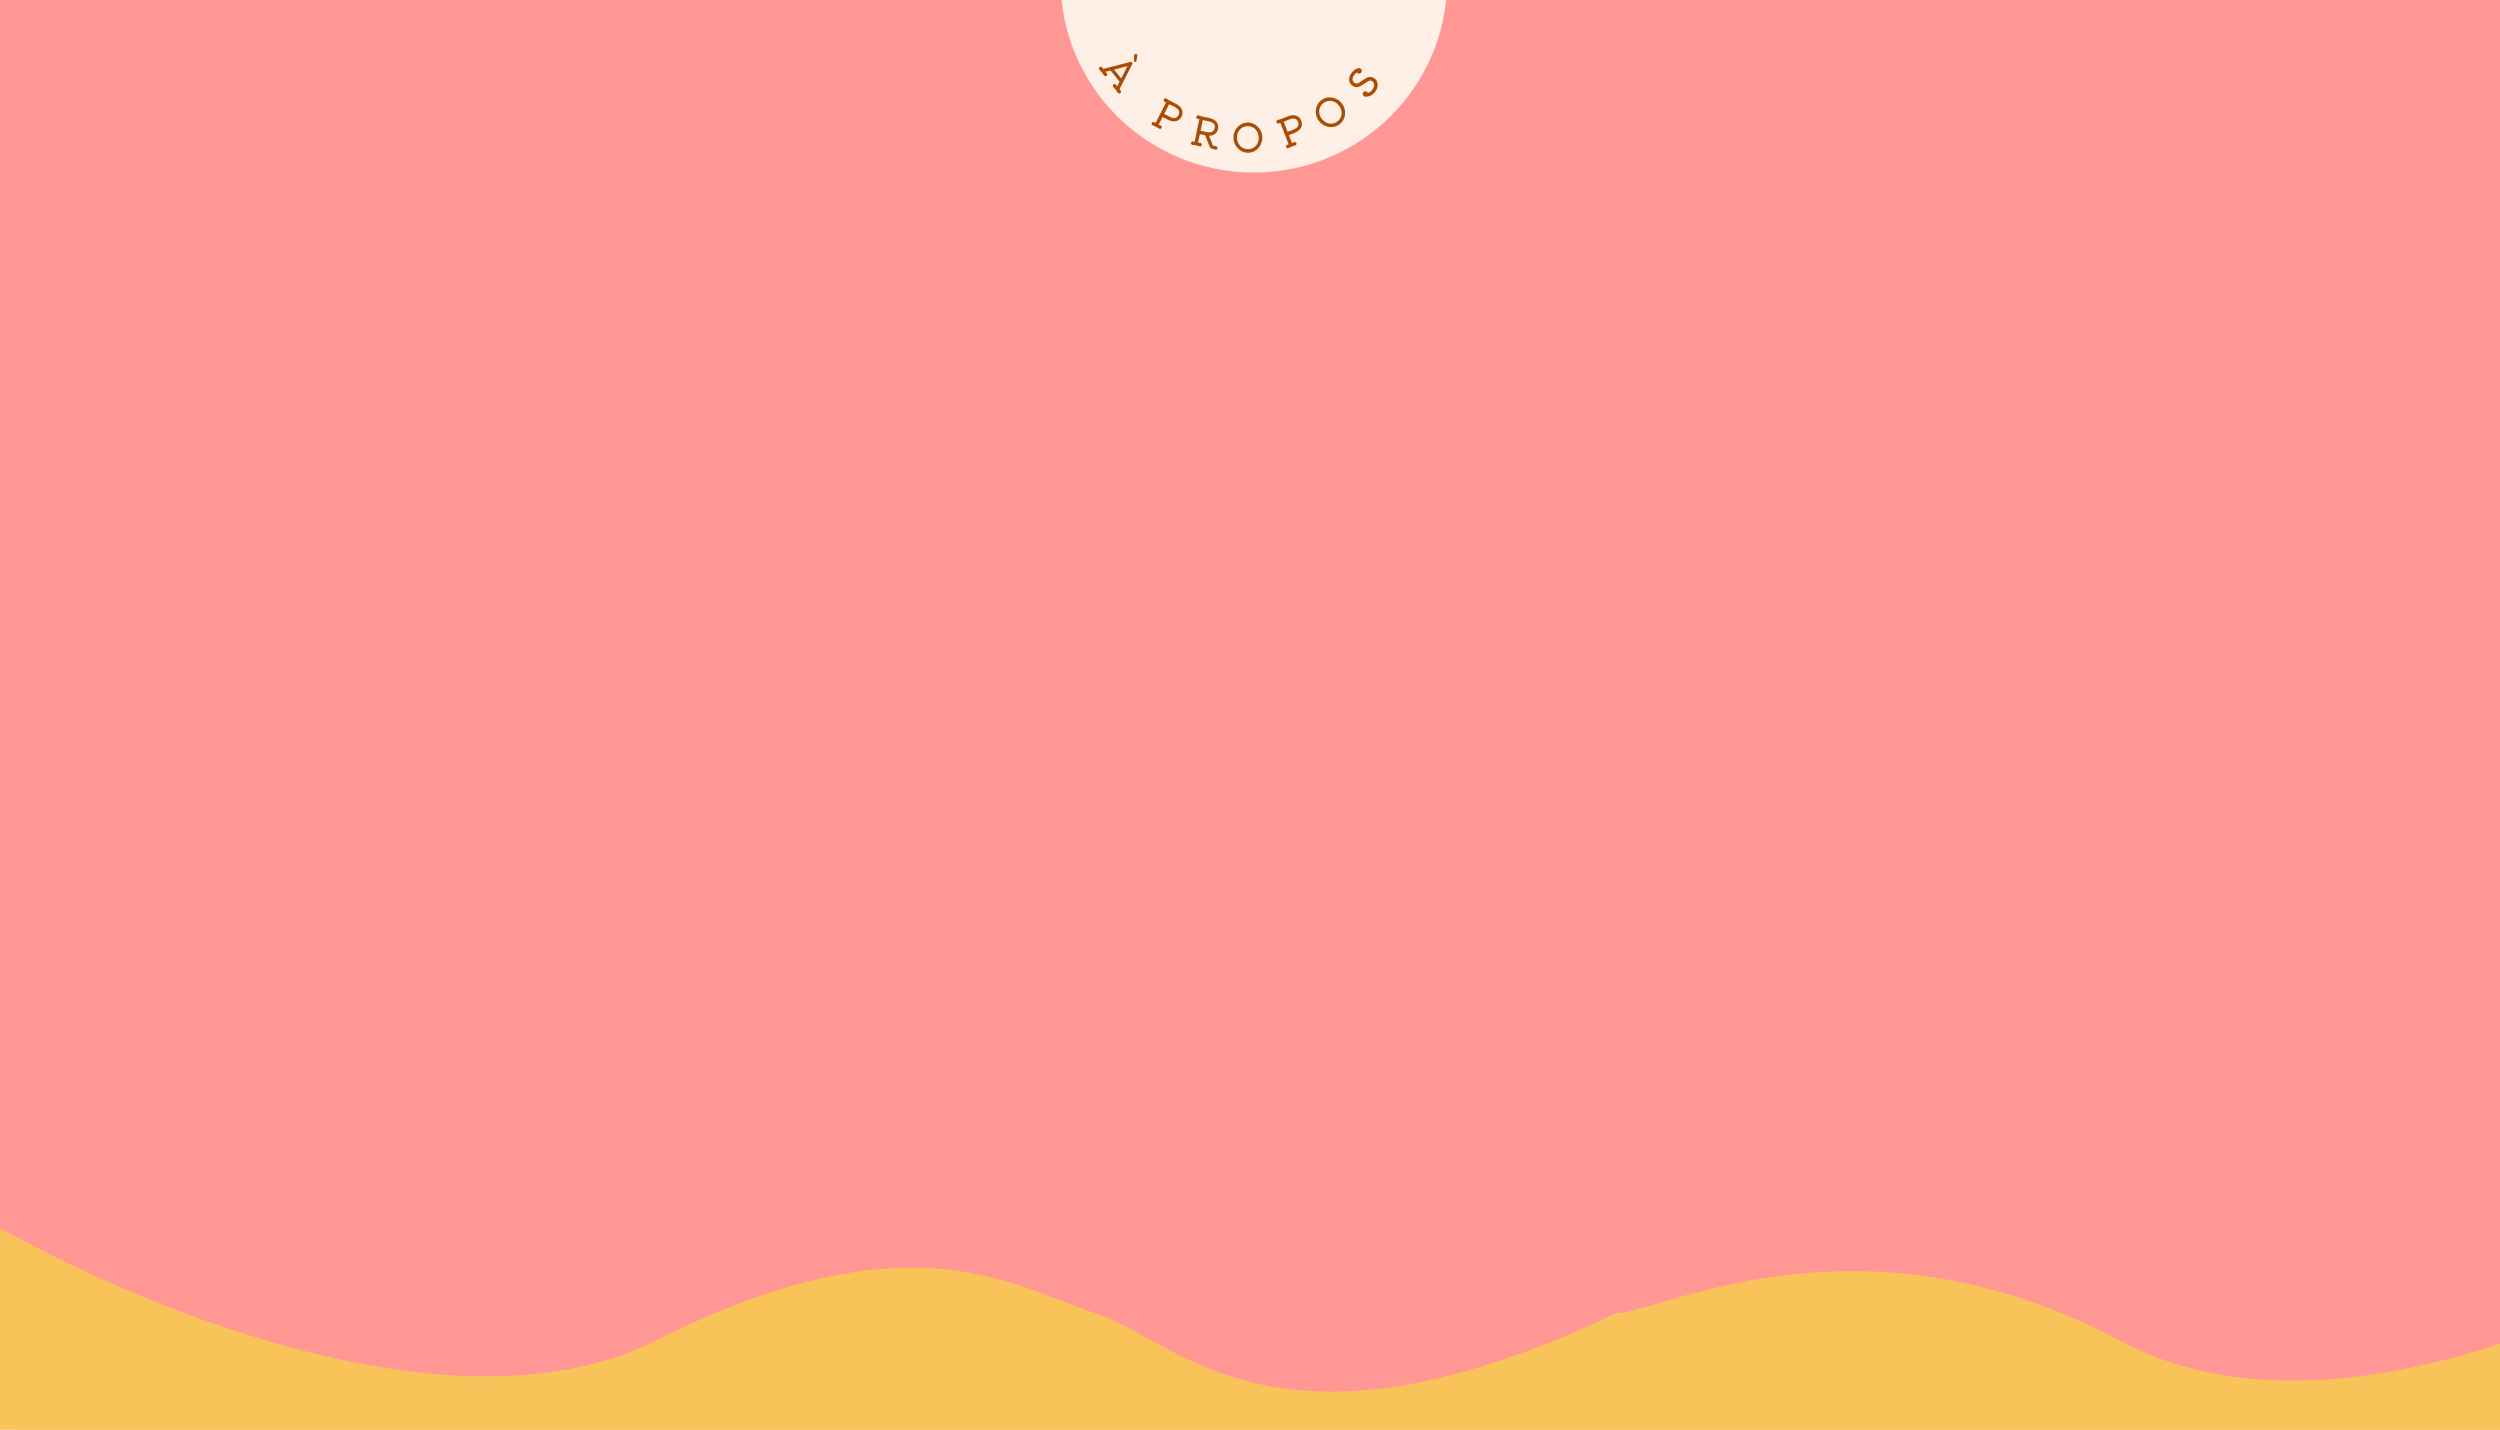
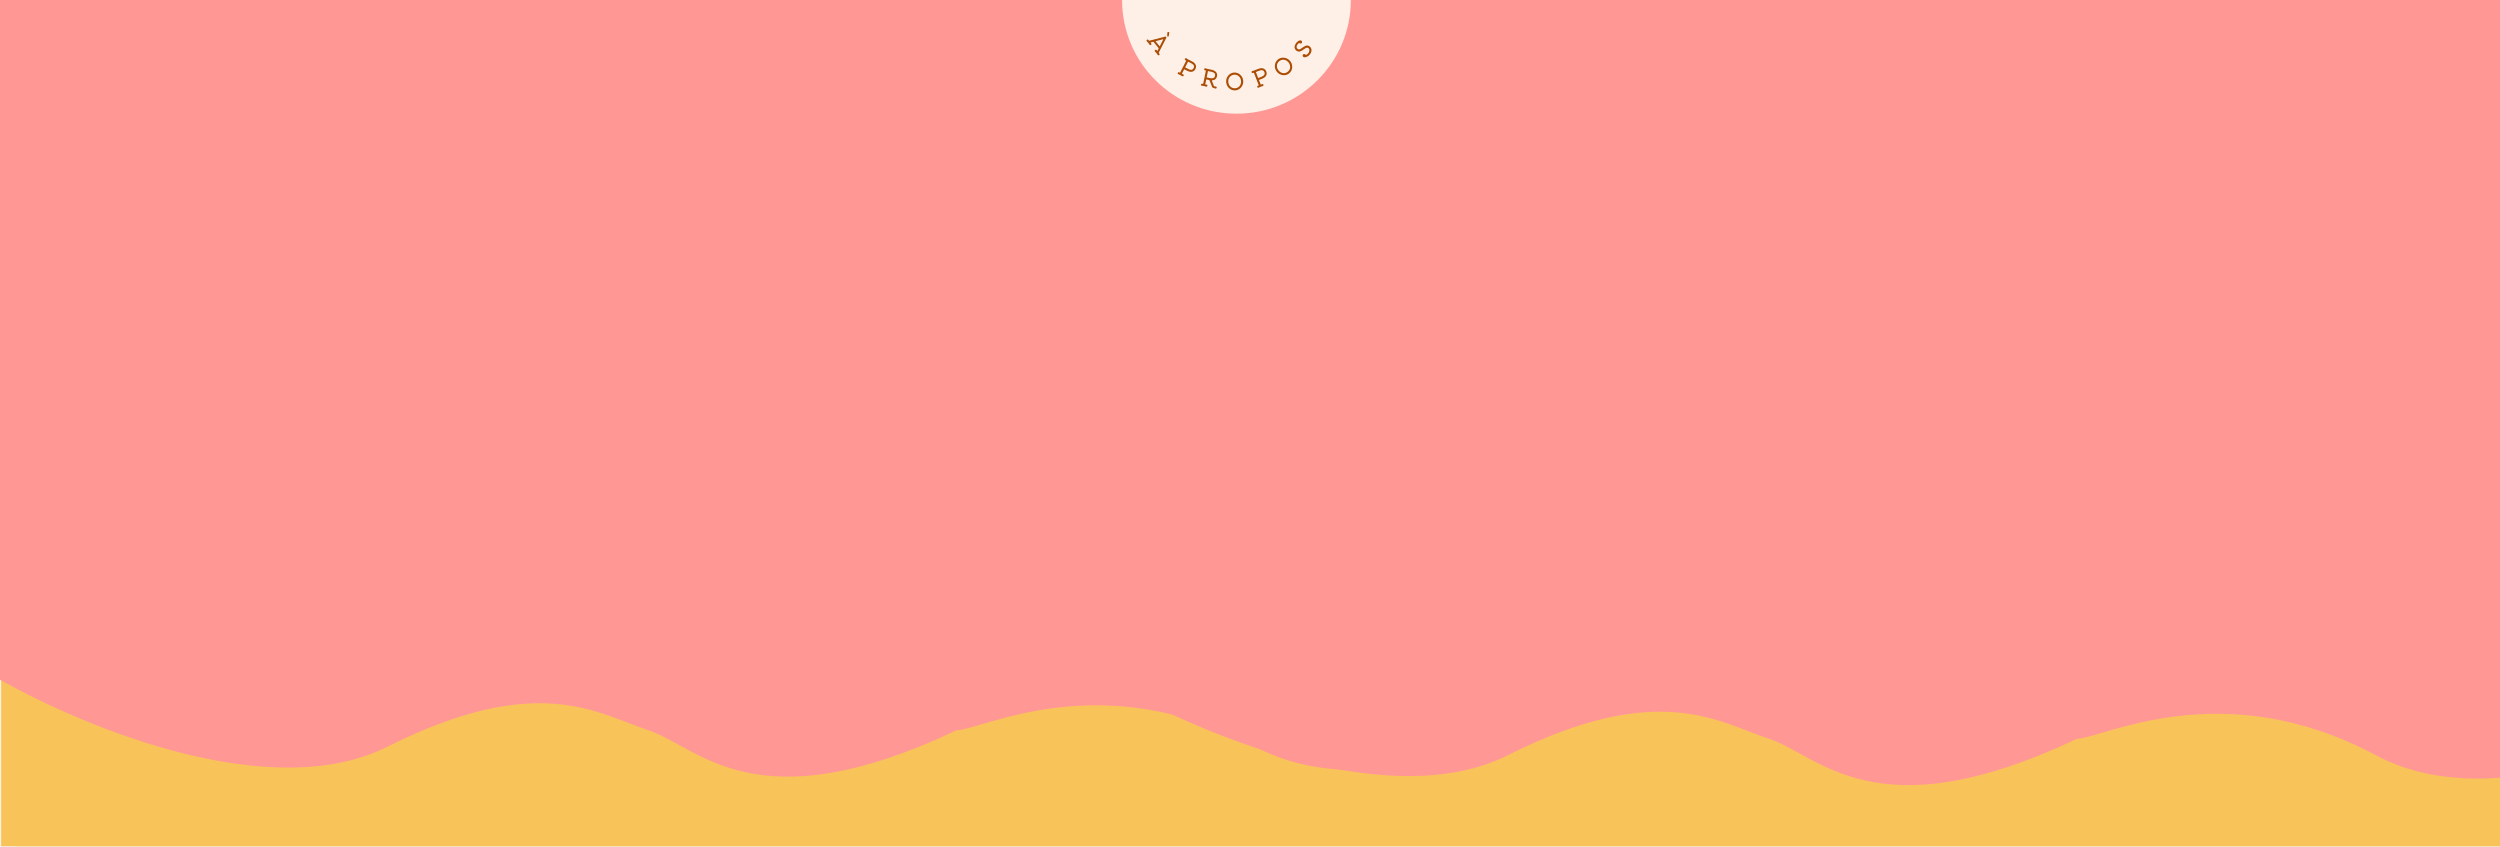
- <svg xmlns="http://www.w3.org/2000/svg" width="1920" height="1098" viewBox="0 0 1920 1098" fill="none">
+ <svg xmlns="http://www.w3.org/2000/svg" width="3244" height="1098" viewBox="0 0 3244 1098" fill="none">
  <g clip-path="url(#clip0_188_998)">
-     <rect width="1920" height="1098" fill="#FEF0E7" />
-     <path d="M848.075 819.191C783.197 840.575 706.154 896.175 511.519 797.807C364.531 723.519 128.894 818.705 12 884.766V1098.31H1926V797.807C1828.31 764.519 1718.08 750.767 1630.67 797.807C1431.98 904.728 1277.89 819.191 1245.46 819.191C985.942 695.162 912.954 797.807 848.075 819.191Z" fill="#F8C459" stroke="#F8C459" stroke-width="37" stroke-linecap="round" />
-     <path d="M841.317 1008.62C776.032 987.231 698.506 931.632 502.651 1030C354.742 1104.29 117.627 1009.1 0 943.041V-337H1926V1030C1827.69 1063.29 1716.78 1077.04 1628.82 1030C1428.88 923.078 1273.83 1008.62 1241.19 1008.62C980.048 1132.64 906.602 1030 841.317 1008.62Z" fill="#FF9894" />
-     <path d="M962.964 132.5C1044.94 132.5 1111.39 66.462 1111.39 -15H814.539C814.539 66.462 880.991 132.5 962.964 132.5Z" fill="#FEF0E7" />
-     <path d="M870.824 46.576L870.984 42.579C870.996 42.205 871.161 41.89 871.478 41.636C871.732 41.433 872.031 41.35 872.374 41.388C872.733 41.413 873.02 41.561 873.236 41.83C873.478 42.132 873.564 42.467 873.494 42.835L872.82 46.775C872.782 46.988 872.651 47.183 872.429 47.361C872.207 47.539 871.967 47.614 871.71 47.585C871.424 47.554 871.192 47.427 871.014 47.205C870.887 47.046 870.824 46.836 870.824 46.576ZM860.666 69.559C860.907 69.861 861.007 70.197 860.966 70.569C860.941 70.928 860.77 71.234 860.452 71.489C860.135 71.743 859.778 71.833 859.381 71.76C858.996 71.704 858.685 71.51 858.447 71.18C857.818 70.199 857.287 69.439 856.855 68.899C856.384 68.312 855.759 67.628 854.977 66.847C854.707 66.542 854.586 66.196 854.614 65.809C854.643 65.421 854.816 65.101 855.133 64.846C855.451 64.592 855.781 64.484 856.124 64.522C856.495 64.563 856.802 64.734 857.043 65.036C857.158 65.179 857.27 65.336 857.382 65.507C857.506 65.695 857.615 65.88 857.711 66.064C857.863 66.255 857.987 66.247 858.082 66.04L859.686 62.92C859.759 62.783 859.751 62.659 859.662 62.548L853.065 54.311C852.989 54.216 852.87 54.181 852.708 54.206L849.312 55.089C849.268 55.099 849.23 55.116 849.198 55.142C849.103 55.218 849.106 55.32 849.208 55.447C849.379 55.596 849.536 55.743 849.679 55.889C849.822 56.035 849.951 56.18 850.065 56.323C850.307 56.624 850.401 56.953 850.347 57.309C850.322 57.667 850.15 57.974 849.833 58.228C849.516 58.482 849.165 58.581 848.78 58.524C848.396 58.467 848.085 58.273 847.847 57.943C847.205 56.947 846.674 56.186 846.254 55.663C845.771 55.059 845.145 54.375 844.377 53.611C844.107 53.306 843.979 52.952 843.995 52.548C844.023 52.161 844.196 51.84 844.514 51.586C844.831 51.332 845.168 51.232 845.523 51.285C845.895 51.327 846.201 51.498 846.443 51.799C846.57 51.958 846.683 52.115 846.781 52.271C846.88 52.426 846.978 52.582 847.077 52.737L847.115 52.785C847.179 52.864 847.283 52.898 847.43 52.885L868.314 47.492C868.806 47.358 869.211 47.49 869.529 47.886C869.834 48.267 869.867 48.683 869.629 49.134L859.841 68.383C859.797 68.523 859.806 68.632 859.87 68.712C859.997 68.871 860.126 69.015 860.256 69.145C860.415 69.278 860.551 69.416 860.666 69.559ZM865.691 51.194C865.774 51.102 865.783 51.016 865.72 50.937C865.681 50.889 865.596 50.88 865.462 50.908L856.013 53.357C855.969 53.366 855.931 53.384 855.899 53.409C855.788 53.498 855.783 53.606 855.885 53.733L860.842 59.923C860.994 60.113 861.126 60.099 861.237 59.88L865.691 51.194Z" fill="#AB4D05" />
-     <path d="M903.143 79.706C905.425 80.87 906.95 82.333 907.718 84.094C908.495 85.837 908.394 87.669 907.414 89.589C906.435 91.509 905.007 92.675 903.13 93.087C901.281 93.49 899.17 93.087 896.797 91.876L893.102 89.992C892.939 89.909 892.816 89.948 892.733 90.111L889.975 95.518C889.901 95.663 889.928 95.768 890.054 95.832C890.29 95.953 890.521 96.059 890.747 96.152C890.983 96.226 891.214 96.31 891.441 96.403C891.822 96.552 892.074 96.817 892.198 97.2C892.332 97.565 892.306 97.928 892.121 98.291C891.946 98.635 891.662 98.855 891.27 98.952C890.887 99.076 890.533 99.033 890.208 98.821C889.701 98.517 889.257 98.245 888.877 98.005C888.488 97.784 888.112 97.581 887.75 97.396C887.388 97.211 887.012 97.031 886.622 96.855C886.242 96.707 885.788 96.521 885.263 96.299C884.9 96.159 884.643 95.903 884.491 95.528C884.34 95.154 884.356 94.786 884.541 94.424C884.726 94.062 884.992 93.832 885.338 93.735C885.694 93.619 886.043 93.65 886.388 93.825C886.514 93.89 886.637 93.963 886.754 94.046C886.89 94.138 887.034 94.235 887.188 94.336L887.243 94.364C887.369 94.429 887.47 94.388 887.544 94.243L895.402 78.839C895.476 78.694 895.449 78.589 895.323 78.524C895.178 78.45 895.024 78.394 894.86 78.357C894.724 78.31 894.584 78.25 894.439 78.176C894.095 78.001 893.856 77.73 893.722 77.366C893.598 76.983 893.624 76.619 893.799 76.275C894.003 75.876 894.3 75.629 894.692 75.532C895.111 75.426 895.502 75.488 895.864 75.719C896.198 75.958 896.542 76.202 896.894 76.45C897.274 76.689 897.646 76.902 898.008 77.086L903.143 79.706ZM894.202 87.231C894.119 87.394 894.159 87.518 894.322 87.601L898.261 89.61C901.54 91.283 903.812 90.878 905.078 88.397C906.381 85.843 905.325 83.729 901.91 82.056L898.133 80.129C897.97 80.046 897.847 80.086 897.764 80.249L894.202 87.231Z" fill="#AB4D05" />
-     <path d="M933.855 112.229C934.262 112.272 934.576 112.461 934.797 112.797C935.042 113.118 935.124 113.477 935.041 113.876C934.959 114.274 934.742 114.572 934.39 114.769C934.058 114.97 933.694 115.02 933.3 114.917C933.225 114.881 932.914 114.775 932.369 114.6C931.824 114.426 931.292 114.285 930.775 114.178C929.918 114.001 929.335 113.507 929.025 112.695L925.628 104.114C925.593 103.982 925.496 103.9 925.336 103.867L921.752 103.127C921.573 103.09 921.465 103.161 921.428 103.34L920.2 109.284C920.167 109.443 920.22 109.537 920.36 109.566C920.618 109.62 920.869 109.661 921.113 109.69C921.36 109.7 921.605 109.72 921.848 109.749C922.254 109.791 922.568 109.981 922.789 110.317C923.015 110.634 923.086 110.991 923.004 111.389C922.922 111.787 922.714 112.087 922.382 112.289C922.05 112.49 921.687 112.539 921.293 112.437C920.747 112.262 920.26 112.11 919.83 111.979C919.416 111.873 919.01 111.779 918.612 111.697C918.213 111.614 917.803 111.54 917.381 111.473C916.954 111.427 916.446 111.374 915.856 111.314C915.454 111.252 915.13 111.061 914.885 110.74C914.66 110.424 914.588 110.066 914.67 109.668C914.753 109.27 914.948 108.978 915.256 108.792C915.568 108.587 915.914 108.523 916.292 108.601C916.432 108.63 916.569 108.669 916.704 108.718C916.859 108.77 917.025 108.825 917.2 108.882L917.259 108.895C917.399 108.923 917.485 108.858 917.518 108.699L921.016 91.763C921.057 91.564 920.984 91.466 920.797 91.468L920.067 91.38C919.657 91.358 919.319 91.184 919.054 90.859C918.793 90.515 918.705 90.133 918.792 89.715C918.882 89.277 919.104 88.959 919.456 88.762C919.832 88.549 920.225 88.506 920.635 88.632C921.021 88.774 921.417 88.918 921.823 89.064C922.252 89.195 922.666 89.301 923.065 89.383L928.525 90.542C931.129 91.101 933.037 92.118 934.248 93.593C935.483 95.052 935.882 96.837 935.446 98.948C935.105 100.601 934.361 101.89 933.215 102.816C932.093 103.726 930.664 104.21 928.929 104.266C928.702 104.261 928.629 104.36 928.712 104.564L931.526 111.748C931.561 111.88 931.668 111.964 931.847 112.001C932.552 112.105 933.222 112.181 933.855 112.229ZM928.323 93.179L923.992 92.284C923.812 92.247 923.704 92.318 923.667 92.497L922.082 100.174C922.045 100.353 922.116 100.461 922.295 100.498L926.626 101.393C930.23 102.137 932.314 101.145 932.878 98.417C933.445 95.669 931.927 93.923 928.323 93.179Z" fill="#AB4D05" />
-     <path d="M957.424 94.15C958.944 94.025 960.398 94.21 961.785 94.708C963.171 95.185 964.415 95.919 965.517 96.909C966.618 97.879 967.509 99.04 968.192 100.391C968.895 101.741 969.312 103.206 969.443 104.787C969.575 106.388 969.405 107.911 968.933 109.358C968.481 110.803 967.793 112.105 966.868 113.262C965.942 114.4 964.835 115.328 963.548 116.046C962.259 116.744 960.855 117.156 959.335 117.282C957.815 117.407 956.362 117.232 954.976 116.754C953.589 116.257 952.345 115.523 951.244 114.553C950.142 113.563 949.24 112.393 948.537 111.043C947.854 109.692 947.446 108.216 947.314 106.615C947.183 105.034 947.344 103.521 947.796 102.076C948.268 100.629 948.967 99.337 949.893 98.2C950.818 97.042 951.925 96.114 953.214 95.416C954.501 94.698 955.904 94.276 957.424 94.15ZM959.107 114.516C960.707 114.383 962.095 113.891 963.269 113.039C964.442 112.167 965.328 111.043 965.929 109.668C966.548 108.27 966.787 106.72 966.646 105.018C966.506 103.316 966.016 101.836 965.178 100.579C964.36 99.32 963.291 98.368 961.973 97.722C960.673 97.054 959.233 96.786 957.653 96.916C956.052 97.048 954.655 97.551 953.462 98.425C952.288 99.277 951.391 100.402 950.772 101.8C950.172 103.175 949.941 104.704 950.08 106.386C950.219 108.068 950.698 109.549 951.518 110.827C952.358 112.105 953.438 113.076 954.758 113.743C956.076 114.389 957.526 114.646 959.107 114.516Z" fill="#AB4D05" />
-     <path d="M989.144 89.318C991.532 88.391 993.639 88.227 995.464 88.827C997.282 89.409 998.581 90.704 999.361 92.713C1000.14 94.722 1000.06 96.564 999.117 98.239C998.186 99.887 996.479 101.193 993.996 102.157L990.129 103.658C989.959 103.724 989.907 103.842 989.973 104.013L992.169 109.671C992.228 109.823 992.324 109.873 992.456 109.821C992.703 109.726 992.936 109.624 993.156 109.517C993.369 109.391 993.585 109.274 993.805 109.167C994.17 108.982 994.536 108.97 994.905 109.133C995.266 109.276 995.52 109.538 995.667 109.917C995.807 110.277 995.782 110.635 995.594 110.992C995.431 111.36 995.163 111.596 994.788 111.697C994.223 111.873 993.725 112.023 993.293 112.147C992.869 112.289 992.467 112.434 992.088 112.582C991.709 112.729 991.324 112.889 990.933 113.063C990.569 113.248 990.129 113.462 989.613 113.706C989.267 113.884 988.905 113.905 988.525 113.769C988.145 113.632 987.881 113.375 987.734 112.996C987.587 112.617 987.592 112.266 987.75 111.942C987.901 111.6 988.157 111.359 988.517 111.22C988.65 111.168 988.786 111.126 988.926 111.094C989.085 111.054 989.253 111.01 989.431 110.963L989.488 110.941C989.621 110.889 989.658 110.788 989.599 110.636L983.341 94.514C983.282 94.363 983.187 94.313 983.054 94.364C982.902 94.423 982.758 94.501 982.621 94.598C982.496 94.668 982.357 94.733 982.206 94.792C981.846 94.931 981.485 94.93 981.124 94.786C980.756 94.624 980.501 94.362 980.362 94.002C980.2 93.585 980.213 93.198 980.402 92.842C980.602 92.459 980.909 92.209 981.321 92.092C981.723 92.002 982.133 91.908 982.553 91.81C982.985 91.686 983.391 91.551 983.77 91.404L989.144 89.318ZM988.803 100.999C988.869 101.17 988.988 101.222 989.158 101.156L993.281 99.555C996.712 98.224 997.923 96.259 996.915 93.662C995.878 90.99 993.598 90.37 990.075 91.802L986.123 93.337C985.953 93.403 985.9 93.521 985.967 93.692L988.803 100.999Z" fill="#AB4D05" />
-     <path d="M1014.66 77.022C1015.87 76.088 1017.19 75.451 1018.62 75.112C1020.04 74.756 1021.49 74.693 1022.95 74.923C1024.4 75.136 1025.78 75.623 1027.09 76.383C1028.42 77.132 1029.56 78.133 1030.54 79.386C1031.52 80.656 1032.21 82.026 1032.6 83.497C1033.01 84.955 1033.14 86.421 1033 87.895C1032.84 89.354 1032.42 90.735 1031.73 92.039C1031.03 93.327 1030.08 94.438 1028.87 95.372C1027.67 96.306 1026.35 96.95 1024.93 97.306C1023.5 97.645 1022.06 97.709 1020.6 97.495C1019.14 97.266 1017.75 96.777 1016.42 96.029C1015.11 95.268 1013.96 94.253 1012.98 92.983C1012.01 91.729 1011.32 90.374 1010.91 88.916C1010.52 87.445 1010.4 85.981 1010.56 84.523C1010.7 83.048 1011.12 81.667 1011.82 80.379C1012.51 79.075 1013.46 77.956 1014.66 77.022ZM1027.17 93.177C1028.44 92.194 1029.34 91.025 1029.86 89.671C1030.37 88.3 1030.5 86.875 1030.25 85.394C1030.01 83.885 1029.36 82.455 1028.32 81.105C1027.27 79.754 1026.05 78.781 1024.67 78.184C1023.29 77.575 1021.88 77.359 1020.42 77.537C1018.97 77.685 1017.61 78.245 1016.36 79.216C1015.09 80.2 1014.19 81.383 1013.67 82.766C1013.15 84.12 1013.01 85.552 1013.26 87.061C1013.5 88.542 1014.14 89.949 1015.18 91.284C1016.21 92.618 1017.42 93.598 1018.8 94.223C1020.2 94.835 1021.64 95.061 1023.11 94.9C1024.56 94.723 1025.92 94.149 1027.17 93.177Z" fill="#AB4D05" />
-     <path d="M1040.02 63.42C1040.61 63.925 1041.21 64.165 1041.83 64.141C1042.45 64.088 1043.09 63.879 1043.76 63.512C1044.45 63.129 1045.15 62.671 1045.86 62.137C1046.58 61.603 1047.32 61.088 1048.09 60.59C1048.84 60.08 1049.62 59.682 1050.43 59.395C1051.24 59.079 1052.08 58.971 1052.94 59.07C1053.79 59.14 1054.68 59.511 1055.6 60.183C1056.6 60.914 1057.3 61.839 1057.69 62.956C1058.09 64.057 1058.19 65.244 1057.96 66.515C1057.74 67.787 1057.19 69.014 1056.33 70.197C1055.25 71.674 1054.09 72.714 1052.84 73.316C1051.58 73.905 1050.43 74.237 1049.4 74.311C1048.62 74.374 1047.96 74.208 1047.42 73.812C1046.96 73.476 1046.68 73.041 1046.56 72.505C1046.45 71.97 1046.6 71.423 1047.01 70.865C1047.34 70.405 1047.79 70.153 1048.35 70.109C1048.92 70.049 1049.42 70.175 1049.85 70.487C1050.06 70.643 1050.25 70.854 1050.41 71.12C1050.5 71.265 1050.61 71.321 1050.74 71.287C1051.38 71.1 1051.97 70.803 1052.52 70.398C1053.08 69.976 1053.56 69.494 1053.95 68.952C1054.48 68.229 1054.86 67.45 1055.1 66.613C1055.31 65.764 1055.34 64.967 1055.18 64.221C1055 63.462 1054.6 62.855 1053.98 62.4C1053.42 61.992 1052.84 61.829 1052.22 61.91C1051.59 61.979 1050.95 62.211 1050.28 62.605C1049.61 62.972 1048.92 63.414 1048.22 63.931C1047.51 64.449 1046.78 64.956 1046.01 65.454C1045.25 65.935 1044.48 66.326 1043.68 66.624C1042.88 66.895 1042.07 66.993 1041.24 66.918C1040.41 66.843 1039.57 66.494 1038.72 65.87C1037.78 65.187 1037.11 64.441 1036.69 63.633C1036.27 62.797 1036.07 61.947 1036.1 61.084C1036.1 60.21 1036.28 59.354 1036.61 58.516C1036.93 57.666 1037.36 56.871 1037.9 56.132C1038.58 55.196 1039.37 54.397 1040.25 53.735C1041.14 53.073 1042 52.647 1042.85 52.458C1043.7 52.252 1044.43 52.364 1045.02 52.796C1045.47 53.148 1045.73 53.608 1045.82 54.177C1045.92 54.728 1045.81 55.234 1045.47 55.694C1045.13 56.154 1044.68 56.428 1044.11 56.517C1043.56 56.589 1043.05 56.457 1042.59 56.121C1042.43 56.001 1042.32 55.909 1042.26 55.845C1042.16 55.716 1042.08 55.67 1042.02 55.708C1041.75 55.837 1041.42 56.085 1041.03 56.452C1040.64 56.803 1040.28 57.216 1039.93 57.692C1039.54 58.234 1039.22 58.844 1038.97 59.523C1038.73 60.172 1038.67 60.836 1038.8 61.514C1038.92 62.179 1039.33 62.814 1040.02 63.42Z" fill="#AB4D05" />
+     <rect width="3244" height="1098" fill="#FEF0E7" />
+     <path d="M1428.31 819.137C1319.03 840.502 1189.25 896.051 861.405 797.772C613.814 723.552 216.9 818.652 20 884.653V1098H3244V797.772C3079.44 764.514 2893.78 750.774 2746.54 797.772C2411.86 904.597 2152.31 819.137 2097.67 819.137C1660.54 695.22 1537.59 797.772 1428.31 819.137Z" fill="#F8C459" stroke="#F8C459" stroke-width="37" stroke-linecap="round" />
+     <path d="M2295.32 958.616C2230.03 937.231 2152.51 881.632 1956.65 980C1808.74 1054.29 1571.63 959.101 1454 893.041V-387H3380V980C3281.69 1013.29 3170.78 1027.04 3082.82 980C2882.88 873.078 2727.83 958.616 2695.19 958.616C2434.05 1082.64 2360.6 980 2295.32 958.616Z" fill="#FF9894" />
+     <path d="M841.317 947.616C776.032 926.231 698.506 870.632 502.651 969C354.742 1043.29 117.627 948.101 0 882.041V-398H1926V969C1827.69 1002.29 1716.78 1016.04 1628.82 969C1428.88 862.078 1273.83 947.616 1241.19 947.616C980.048 1071.64 906.602 969 841.317 947.616Z" fill="#FF9894" />
+     <path d="M1604.42 147.5C1686.4 147.5 1752.85 81.462 1752.85 0H1456C1456 81.462 1522.45 147.5 1604.42 147.5Z" fill="#FEF0E7" />
+     <path d="M1514.57 46.576L1514.73 42.579C1514.74 42.205 1514.91 41.89 1515.22 41.636C1515.48 41.433 1515.78 41.35 1516.12 41.388C1516.48 41.413 1516.77 41.561 1516.98 41.83C1517.22 42.132 1517.31 42.467 1517.24 42.835L1516.57 46.775C1516.53 46.988 1516.4 47.183 1516.18 47.361C1515.95 47.539 1515.71 47.614 1515.46 47.585C1515.17 47.554 1514.94 47.427 1514.76 47.205C1514.63 47.046 1514.57 46.836 1514.57 46.576ZM1504.41 69.559C1504.65 69.861 1504.75 70.197 1504.71 70.569C1504.69 70.928 1504.52 71.234 1504.2 71.489C1503.88 71.743 1503.52 71.833 1503.13 71.76C1502.74 71.704 1502.43 71.51 1502.19 71.18C1501.56 70.199 1501.03 69.439 1500.6 68.899C1500.13 68.312 1499.5 67.628 1498.72 66.847C1498.45 66.542 1498.33 66.196 1498.36 65.809C1498.39 65.421 1498.56 65.101 1498.88 64.846C1499.2 64.592 1499.53 64.484 1499.87 64.522C1500.24 64.563 1500.55 64.734 1500.79 65.036C1500.9 65.179 1501.02 65.336 1501.13 65.507C1501.25 65.695 1501.36 65.88 1501.46 66.064C1501.61 66.255 1501.73 66.247 1501.83 66.04L1503.43 62.92C1503.5 62.783 1503.5 62.659 1503.41 62.548L1496.81 54.311C1496.74 54.216 1496.62 54.181 1496.45 54.206L1493.06 55.089C1493.01 55.099 1492.98 55.116 1492.94 55.142C1492.85 55.218 1492.85 55.32 1492.95 55.447C1493.13 55.596 1493.28 55.743 1493.43 55.889C1493.57 56.035 1493.7 56.18 1493.81 56.323C1494.05 56.624 1494.15 56.953 1494.09 57.309C1494.07 57.667 1493.9 57.974 1493.58 58.228C1493.26 58.482 1492.91 58.581 1492.53 58.524C1492.14 58.467 1491.83 58.273 1491.59 57.943C1490.95 56.947 1490.42 56.186 1490 55.663C1489.52 55.059 1488.89 54.375 1488.12 53.611C1487.85 53.306 1487.73 52.952 1487.74 52.548C1487.77 52.161 1487.94 51.84 1488.26 51.586C1488.58 51.332 1488.91 51.232 1489.27 51.285C1489.64 51.327 1489.95 51.498 1490.19 51.799C1490.32 51.958 1490.43 52.115 1490.53 52.271C1490.63 52.426 1490.72 52.582 1490.82 52.737L1490.86 52.785C1490.92 52.864 1491.03 52.898 1491.18 52.885L1512.06 47.492C1512.55 47.358 1512.96 47.49 1513.27 47.886C1513.58 48.267 1513.61 48.683 1513.38 49.134L1503.59 68.383C1503.54 68.523 1503.55 68.632 1503.62 68.712C1503.74 68.871 1503.87 69.015 1504 69.145C1504.16 69.278 1504.3 69.416 1504.41 69.559ZM1509.44 51.194C1509.52 51.102 1509.53 51.016 1509.47 50.937C1509.43 50.889 1509.34 50.88 1509.21 50.908L1499.76 53.357C1499.71 53.366 1499.68 53.384 1499.65 53.409C1499.53 53.498 1499.53 53.606 1499.63 53.733L1504.59 59.923C1504.74 60.113 1504.87 60.099 1504.98 59.88L1509.44 51.194Z" fill="#AB4D05" />
+     <path d="M1546.89 79.706C1549.17 80.87 1550.7 82.333 1551.46 84.094C1552.24 85.837 1552.14 87.669 1551.16 89.589C1550.18 91.509 1548.75 92.675 1546.88 93.087C1545.03 93.49 1542.92 93.087 1540.54 91.876L1536.85 89.992C1536.69 89.909 1536.56 89.948 1536.48 90.111L1533.72 95.518C1533.65 95.663 1533.67 95.768 1533.8 95.832C1534.04 95.953 1534.27 96.059 1534.49 96.152C1534.73 96.226 1534.96 96.31 1535.19 96.403C1535.57 96.552 1535.82 96.817 1535.94 97.2C1536.08 97.565 1536.05 97.928 1535.87 98.291C1535.69 98.635 1535.41 98.855 1535.02 98.952C1534.63 99.076 1534.28 99.033 1533.95 98.821C1533.45 98.517 1533 98.245 1532.62 98.005C1532.23 97.784 1531.86 97.581 1531.5 97.396C1531.13 97.211 1530.76 97.031 1530.37 96.855C1529.99 96.707 1529.53 96.521 1529.01 96.299C1528.65 96.159 1528.39 95.903 1528.24 95.528C1528.09 95.154 1528.1 94.786 1528.29 94.424C1528.47 94.062 1528.74 93.832 1529.08 93.735C1529.44 93.619 1529.79 93.65 1530.13 93.825C1530.26 93.89 1530.38 93.963 1530.5 94.046C1530.64 94.138 1530.78 94.235 1530.93 94.336L1530.99 94.364C1531.12 94.429 1531.22 94.388 1531.29 94.243L1539.15 78.839C1539.22 78.694 1539.2 78.589 1539.07 78.524C1538.92 78.45 1538.77 78.394 1538.61 78.357C1538.47 78.31 1538.33 78.25 1538.18 78.176C1537.84 78.001 1537.6 77.73 1537.47 77.366C1537.34 76.983 1537.37 76.619 1537.55 76.275C1537.75 75.876 1538.05 75.629 1538.44 75.532C1538.86 75.426 1539.25 75.488 1539.61 75.719C1539.94 75.958 1540.29 76.202 1540.64 76.45C1541.02 76.689 1541.39 76.902 1541.75 77.086L1546.89 79.706ZM1537.95 87.231C1537.87 87.394 1537.91 87.518 1538.07 87.601L1542.01 89.61C1545.29 91.283 1547.56 90.878 1548.82 88.397C1550.13 85.843 1549.07 83.729 1545.66 82.056L1541.88 80.129C1541.72 80.046 1541.59 80.086 1541.51 80.249L1537.95 87.231Z" fill="#AB4D05" />
+     <path d="M1577.6 112.229C1578.01 112.272 1578.32 112.461 1578.54 112.797C1578.79 113.118 1578.87 113.477 1578.79 113.876C1578.71 114.274 1578.49 114.572 1578.14 114.769C1577.8 114.97 1577.44 115.02 1577.05 114.917C1576.97 114.881 1576.66 114.775 1576.12 114.6C1575.57 114.426 1575.04 114.285 1574.52 114.178C1573.66 114.001 1573.08 113.507 1572.77 112.695L1569.37 104.114C1569.34 103.982 1569.24 103.9 1569.08 103.867L1565.5 103.127C1565.32 103.09 1565.21 103.161 1565.17 103.34L1563.95 109.284C1563.91 109.443 1563.97 109.537 1564.11 109.566C1564.36 109.62 1564.62 109.661 1564.86 109.69C1565.11 109.7 1565.35 109.72 1565.59 109.749C1566 109.791 1566.31 109.981 1566.54 110.317C1566.76 110.634 1566.83 110.991 1566.75 111.389C1566.67 111.787 1566.46 112.087 1566.13 112.289C1565.8 112.49 1565.43 112.539 1565.04 112.437C1564.49 112.262 1564.01 112.11 1563.58 111.979C1563.16 111.873 1562.76 111.779 1562.36 111.697C1561.96 111.614 1561.55 111.54 1561.13 111.473C1560.7 111.427 1560.19 111.374 1559.6 111.314C1559.2 111.252 1558.88 111.061 1558.63 110.74C1558.41 110.424 1558.33 110.066 1558.42 109.668C1558.5 109.27 1558.69 108.978 1559 108.792C1559.31 108.587 1559.66 108.523 1560.04 108.601C1560.18 108.63 1560.31 108.669 1560.45 108.718C1560.61 108.77 1560.77 108.825 1560.95 108.882L1561.01 108.895C1561.14 108.923 1561.23 108.858 1561.26 108.699L1564.76 91.763C1564.8 91.564 1564.73 91.466 1564.54 91.468L1563.81 91.38C1563.4 91.358 1563.06 91.184 1562.8 90.859C1562.54 90.515 1562.45 90.133 1562.54 89.715C1562.63 89.277 1562.85 88.959 1563.2 88.762C1563.58 88.549 1563.97 88.506 1564.38 88.632C1564.77 88.774 1565.16 88.918 1565.57 89.064C1566 89.195 1566.41 89.301 1566.81 89.383L1572.27 90.542C1574.88 91.101 1576.78 92.118 1577.99 93.593C1579.23 95.052 1579.63 96.837 1579.19 98.948C1578.85 100.601 1578.11 101.89 1576.96 102.816C1575.84 103.726 1574.41 104.21 1572.67 104.266C1572.45 104.261 1572.38 104.36 1572.46 104.564L1575.27 111.748C1575.31 111.88 1575.41 111.964 1575.59 112.001C1576.3 112.105 1576.97 112.181 1577.6 112.229ZM1572.07 93.179L1567.74 92.284C1567.56 92.247 1567.45 92.318 1567.41 92.497L1565.83 100.174C1565.79 100.353 1565.86 100.461 1566.04 100.498L1570.37 101.393C1573.98 102.137 1576.06 101.145 1576.62 98.417C1577.19 95.669 1575.67 93.923 1572.07 93.179Z" fill="#AB4D05" />
+     <path d="M1601.17 94.15C1602.69 94.025 1604.14 94.21 1605.53 94.708C1606.92 95.185 1608.16 95.919 1609.26 96.909C1610.36 97.879 1611.26 99.04 1611.94 100.391C1612.64 101.741 1613.06 103.206 1613.19 104.787C1613.32 106.388 1613.15 107.911 1612.68 109.358C1612.23 110.803 1611.54 112.105 1610.61 113.262C1609.69 114.4 1608.58 115.328 1607.29 116.046C1606.01 116.744 1604.6 117.156 1603.08 117.282C1601.56 117.407 1600.11 117.232 1598.72 116.754C1597.33 116.257 1596.09 115.523 1594.99 114.553C1593.89 113.563 1592.99 112.393 1592.28 111.043C1591.6 109.692 1591.19 108.216 1591.06 106.615C1590.93 105.034 1591.09 103.521 1591.54 102.076C1592.01 100.629 1592.71 99.337 1593.64 98.2C1594.56 97.042 1595.67 96.114 1596.96 95.416C1598.25 94.698 1599.65 94.276 1601.17 94.15ZM1602.85 114.516C1604.45 114.383 1605.84 113.891 1607.02 113.039C1608.19 112.167 1609.07 111.043 1609.67 109.668C1610.29 108.27 1610.53 106.72 1610.39 105.018C1610.25 103.316 1609.76 101.836 1608.92 100.579C1608.11 99.32 1607.04 98.368 1605.72 97.722C1604.42 97.054 1602.98 96.786 1601.4 96.916C1599.8 97.048 1598.4 97.551 1597.21 98.425C1596.03 99.277 1595.14 100.402 1594.52 101.8C1593.92 103.175 1593.69 104.704 1593.83 106.386C1593.97 108.068 1594.44 109.549 1595.26 110.827C1596.1 112.105 1597.18 113.076 1598.5 113.743C1599.82 114.389 1601.27 114.646 1602.85 114.516Z" fill="#AB4D05" />
+     <path d="M1632.89 89.318C1635.28 88.391 1637.38 88.227 1639.21 88.827C1641.03 89.409 1642.33 90.704 1643.11 92.713C1643.89 94.722 1643.81 96.564 1642.86 98.239C1641.93 99.887 1640.23 101.193 1637.74 102.157L1633.88 103.658C1633.7 103.724 1633.65 103.842 1633.72 104.013L1635.92 109.671C1635.97 109.823 1636.07 109.873 1636.2 109.821C1636.45 109.726 1636.68 109.624 1636.9 109.517C1637.11 109.391 1637.33 109.274 1637.55 109.167C1637.92 108.982 1638.28 108.97 1638.65 109.133C1639.01 109.276 1639.27 109.538 1639.41 109.917C1639.55 110.277 1639.53 110.635 1639.34 110.992C1639.18 111.36 1638.91 111.596 1638.53 111.697C1637.97 111.873 1637.47 112.023 1637.04 112.147C1636.62 112.289 1636.21 112.434 1635.83 112.582C1635.46 112.729 1635.07 112.889 1634.68 113.063C1634.32 113.248 1633.87 113.462 1633.36 113.706C1633.01 113.884 1632.65 113.905 1632.27 113.769C1631.89 113.632 1631.63 113.375 1631.48 112.996C1631.33 112.617 1631.34 112.266 1631.5 111.942C1631.65 111.6 1631.9 111.359 1632.26 111.22C1632.4 111.168 1632.53 111.126 1632.67 111.094C1632.83 111.054 1633 111.01 1633.18 110.963L1633.23 110.941C1633.37 110.889 1633.4 110.788 1633.35 110.636L1627.09 94.514C1627.03 94.363 1626.93 94.313 1626.8 94.364C1626.65 94.423 1626.5 94.501 1626.37 94.598C1626.24 94.668 1626.1 94.733 1625.95 94.792C1625.59 94.931 1625.23 94.93 1624.87 94.786C1624.5 94.624 1624.25 94.362 1624.11 94.002C1623.95 93.585 1623.96 93.198 1624.15 92.842C1624.35 92.459 1624.65 92.209 1625.07 92.092C1625.47 92.002 1625.88 91.908 1626.3 91.81C1626.73 91.686 1627.14 91.551 1627.52 91.404L1632.89 89.318ZM1632.55 100.999C1632.62 101.17 1632.73 101.222 1632.9 101.156L1637.03 99.555C1640.46 98.224 1641.67 96.259 1640.66 93.662C1639.62 90.99 1637.34 90.37 1633.82 91.802L1629.87 93.337C1629.7 93.403 1629.65 93.521 1629.71 93.692L1632.55 100.999Z" fill="#AB4D05" />
+     <path d="M1658.41 77.022C1659.61 76.088 1660.93 75.451 1662.37 75.112C1663.79 74.756 1665.23 74.693 1666.7 74.923C1668.15 75.136 1669.53 75.623 1670.84 76.383C1672.16 77.132 1673.31 78.133 1674.28 79.386C1675.26 80.656 1675.95 82.026 1676.35 83.497C1676.76 84.955 1676.89 86.421 1676.74 87.895C1676.59 89.354 1676.17 90.735 1675.48 92.039C1674.78 93.327 1673.83 94.438 1672.62 95.372C1671.41 96.306 1670.1 96.95 1668.68 97.306C1667.24 97.645 1665.8 97.709 1664.35 97.495C1662.89 97.266 1661.49 96.777 1660.17 96.029C1658.86 95.268 1657.71 94.253 1656.73 92.983C1655.76 91.729 1655.07 90.374 1654.66 88.916C1654.26 87.445 1654.15 85.981 1654.3 84.523C1654.45 83.048 1654.87 81.667 1655.57 80.379C1656.25 79.075 1657.2 77.956 1658.41 77.022ZM1670.92 93.177C1672.19 92.194 1673.09 91.025 1673.61 89.671C1674.11 88.3 1674.24 86.875 1674 85.394C1673.75 83.885 1673.11 82.455 1672.06 81.105C1671.02 79.754 1669.8 78.781 1668.41 78.184C1667.04 77.575 1665.63 77.359 1664.17 77.537C1662.71 77.685 1661.36 78.245 1660.11 79.216C1658.84 80.2 1657.94 81.383 1657.42 82.766C1656.9 84.12 1656.76 85.552 1657 87.061C1657.25 88.542 1657.89 89.949 1658.92 91.284C1659.95 92.618 1661.16 93.598 1662.55 94.223C1663.95 94.835 1665.38 95.061 1666.85 94.9C1668.31 94.723 1669.67 94.149 1670.92 93.177Z" fill="#AB4D05" />
+     <path d="M1683.76 63.42C1684.35 63.925 1684.96 64.165 1685.58 64.141C1686.2 64.088 1686.84 63.879 1687.51 63.512C1688.19 63.129 1688.89 62.671 1689.61 62.137C1690.33 61.603 1691.07 61.088 1691.83 60.59C1692.58 60.08 1693.37 59.682 1694.18 59.395C1694.99 59.079 1695.82 58.971 1696.68 59.07C1697.54 59.14 1698.43 59.511 1699.35 60.183C1700.35 60.914 1701.04 61.839 1701.44 62.956C1701.84 64.057 1701.93 65.244 1701.71 66.515C1701.48 67.787 1700.94 69.014 1700.08 70.197C1699 71.674 1697.84 72.714 1696.59 73.316C1695.33 73.905 1694.18 74.237 1693.14 74.311C1692.37 74.374 1691.71 74.208 1691.17 73.812C1690.71 73.476 1690.42 73.041 1690.31 72.505C1690.2 71.97 1690.34 71.423 1690.75 70.865C1691.09 70.405 1691.54 70.153 1692.1 70.109C1692.67 70.049 1693.17 70.175 1693.6 70.487C1693.81 70.643 1694 70.854 1694.15 71.12C1694.25 71.265 1694.36 71.321 1694.48 71.287C1695.12 71.1 1695.72 70.803 1696.27 70.398C1696.83 69.976 1697.3 69.494 1697.7 68.952C1698.23 68.229 1698.61 67.45 1698.84 66.613C1699.06 65.764 1699.09 64.967 1698.93 64.221C1698.75 63.462 1698.35 62.855 1697.73 62.4C1697.17 61.992 1696.58 61.829 1695.97 61.91C1695.34 61.979 1694.69 62.211 1694.03 62.605C1693.36 62.972 1692.67 63.414 1691.96 63.931C1691.26 64.449 1690.52 64.956 1689.76 65.454C1689 65.935 1688.23 66.326 1687.43 66.624C1686.63 66.895 1685.81 66.993 1684.99 66.918C1684.16 66.843 1683.32 66.494 1682.46 65.87C1681.53 65.187 1680.85 64.441 1680.44 63.633C1680.01 62.797 1679.82 61.947 1679.84 61.084C1679.85 60.21 1680.02 59.354 1680.36 58.516C1680.68 57.666 1681.11 56.871 1681.64 56.132C1682.33 55.196 1683.11 54.397 1684 53.735C1684.89 53.073 1685.75 52.647 1686.59 52.458C1687.45 52.252 1688.17 52.364 1688.76 52.796C1689.21 53.148 1689.48 53.608 1689.57 54.177C1689.67 54.728 1689.55 55.234 1689.22 55.694C1688.88 56.154 1688.43 56.428 1687.86 56.517C1687.3 56.589 1686.8 56.457 1686.34 56.121C1686.17 56.001 1686.06 55.909 1686.01 55.845C1685.9 55.716 1685.82 55.67 1685.77 55.708C1685.5 55.837 1685.17 56.085 1684.77 56.452C1684.39 56.803 1684.03 57.216 1683.68 57.692C1683.28 58.234 1682.96 58.844 1682.72 59.523C1682.47 60.172 1682.41 60.836 1682.55 61.514C1682.67 62.179 1683.07 62.814 1683.76 63.42Z" fill="#AB4D05" />
  </g>
  <defs>
    <clipPath id="clip0_188_998">
-       <rect width="1920" height="1098" fill="white" />
+       <rect width="3244" height="1098" fill="white" />
    </clipPath>
  </defs>
</svg>
